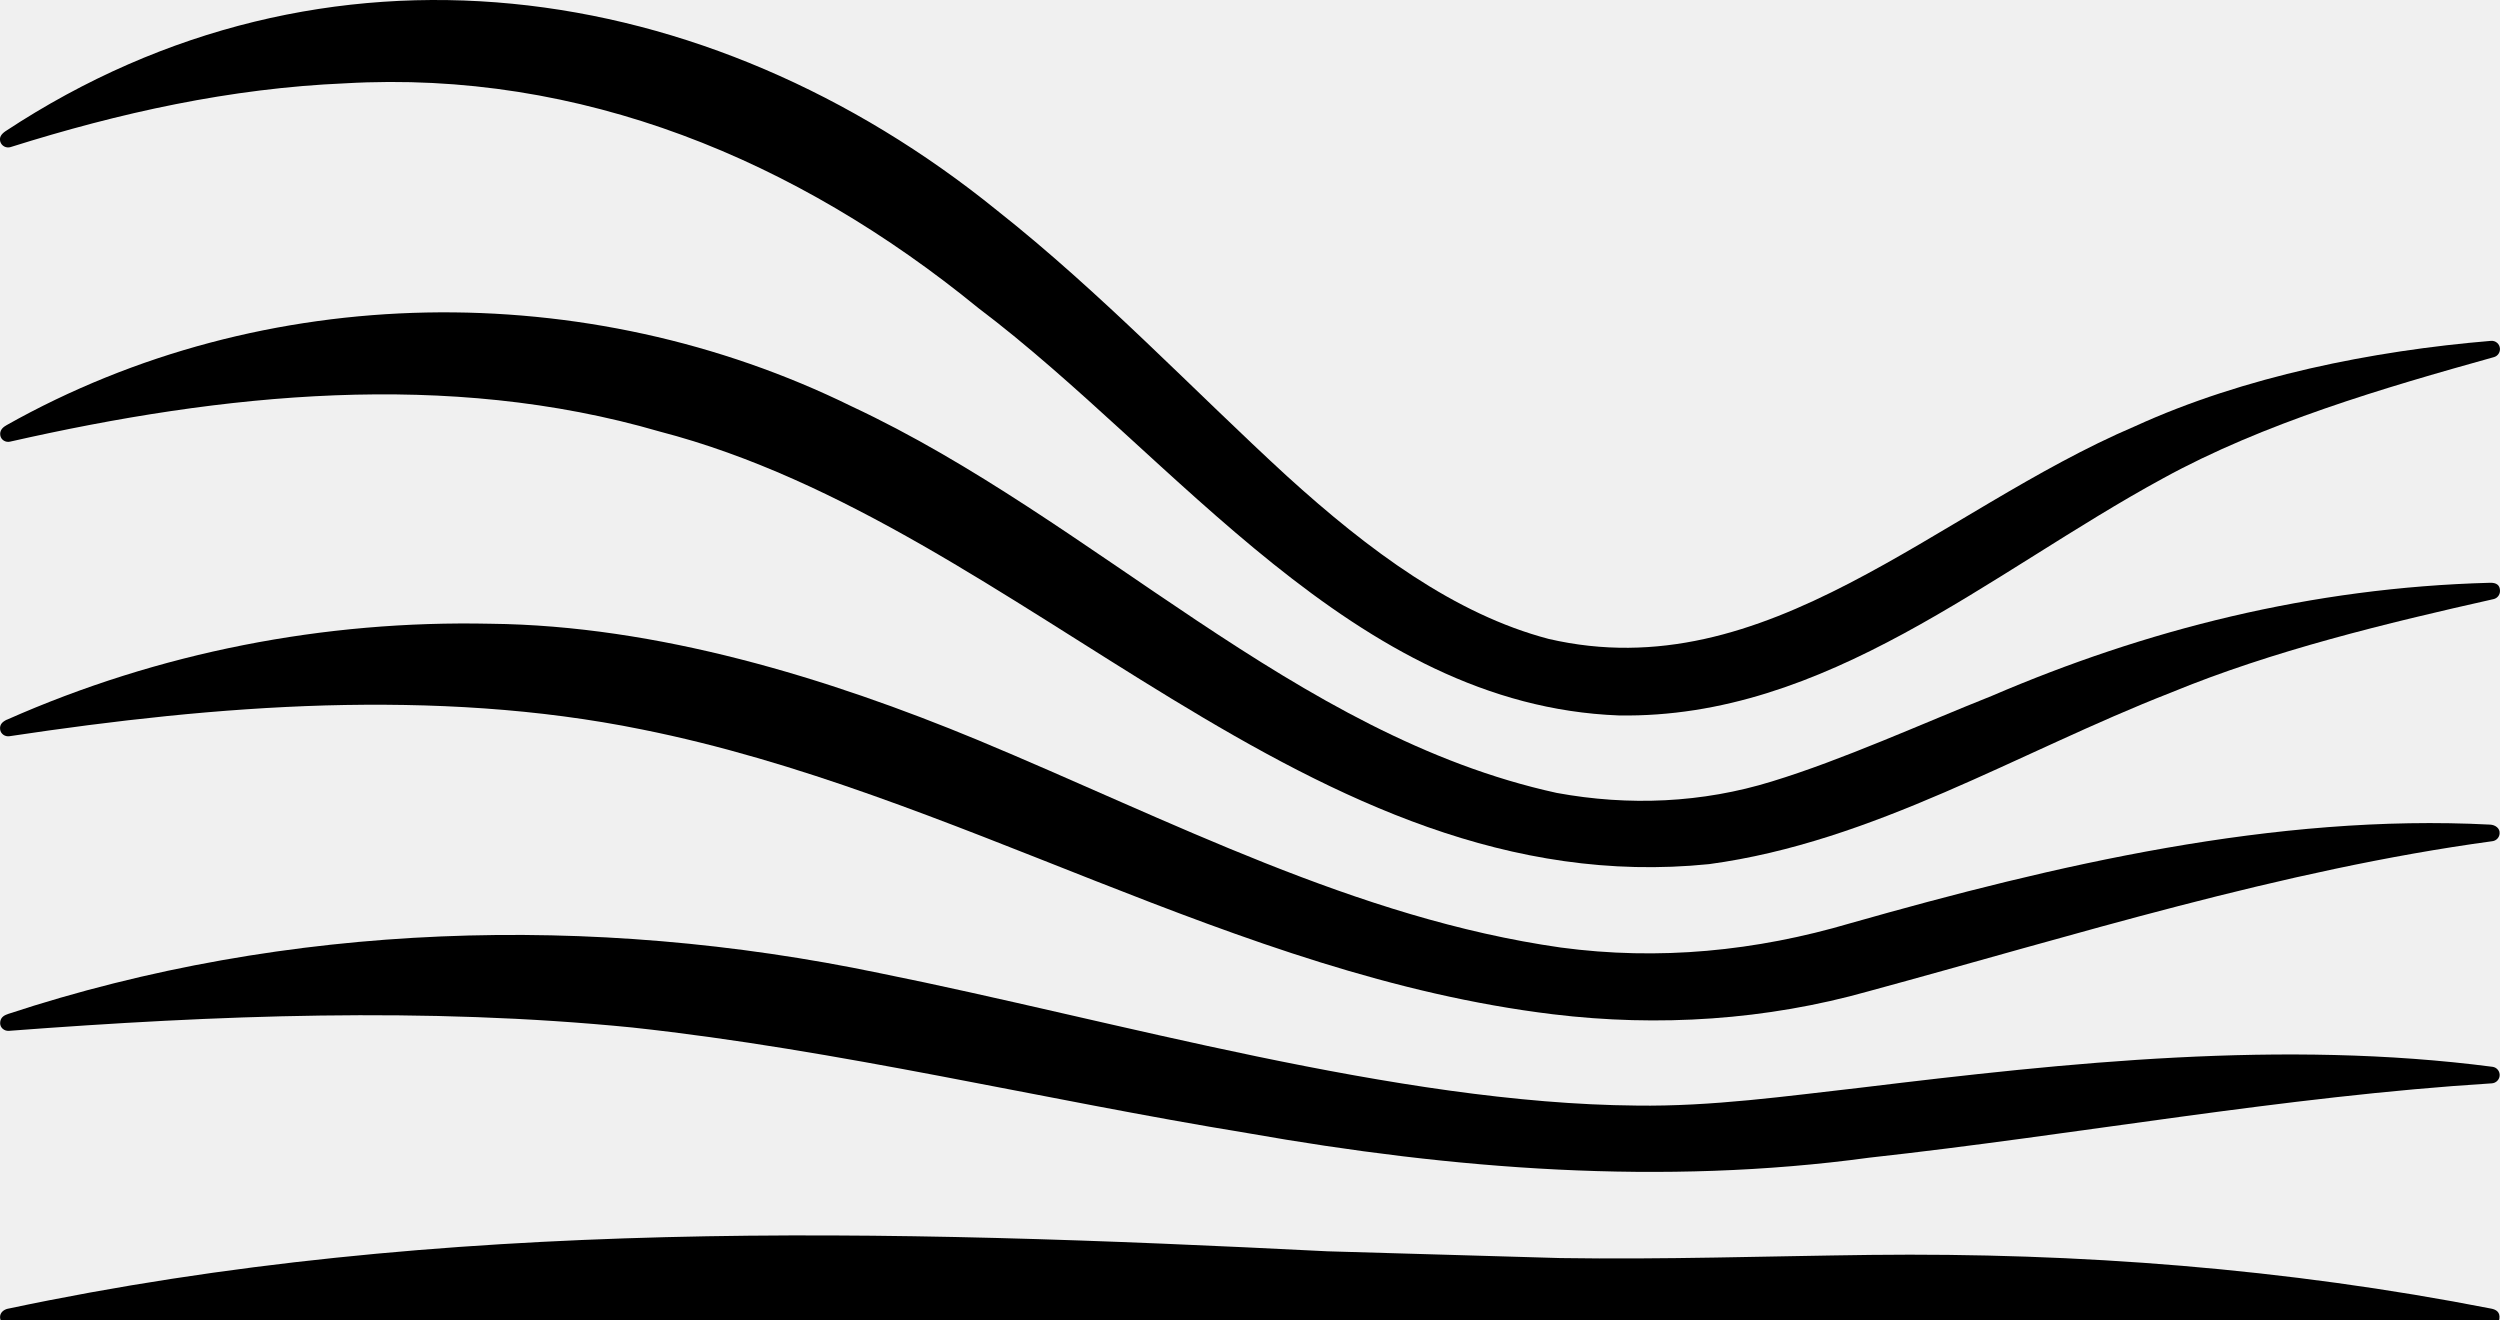
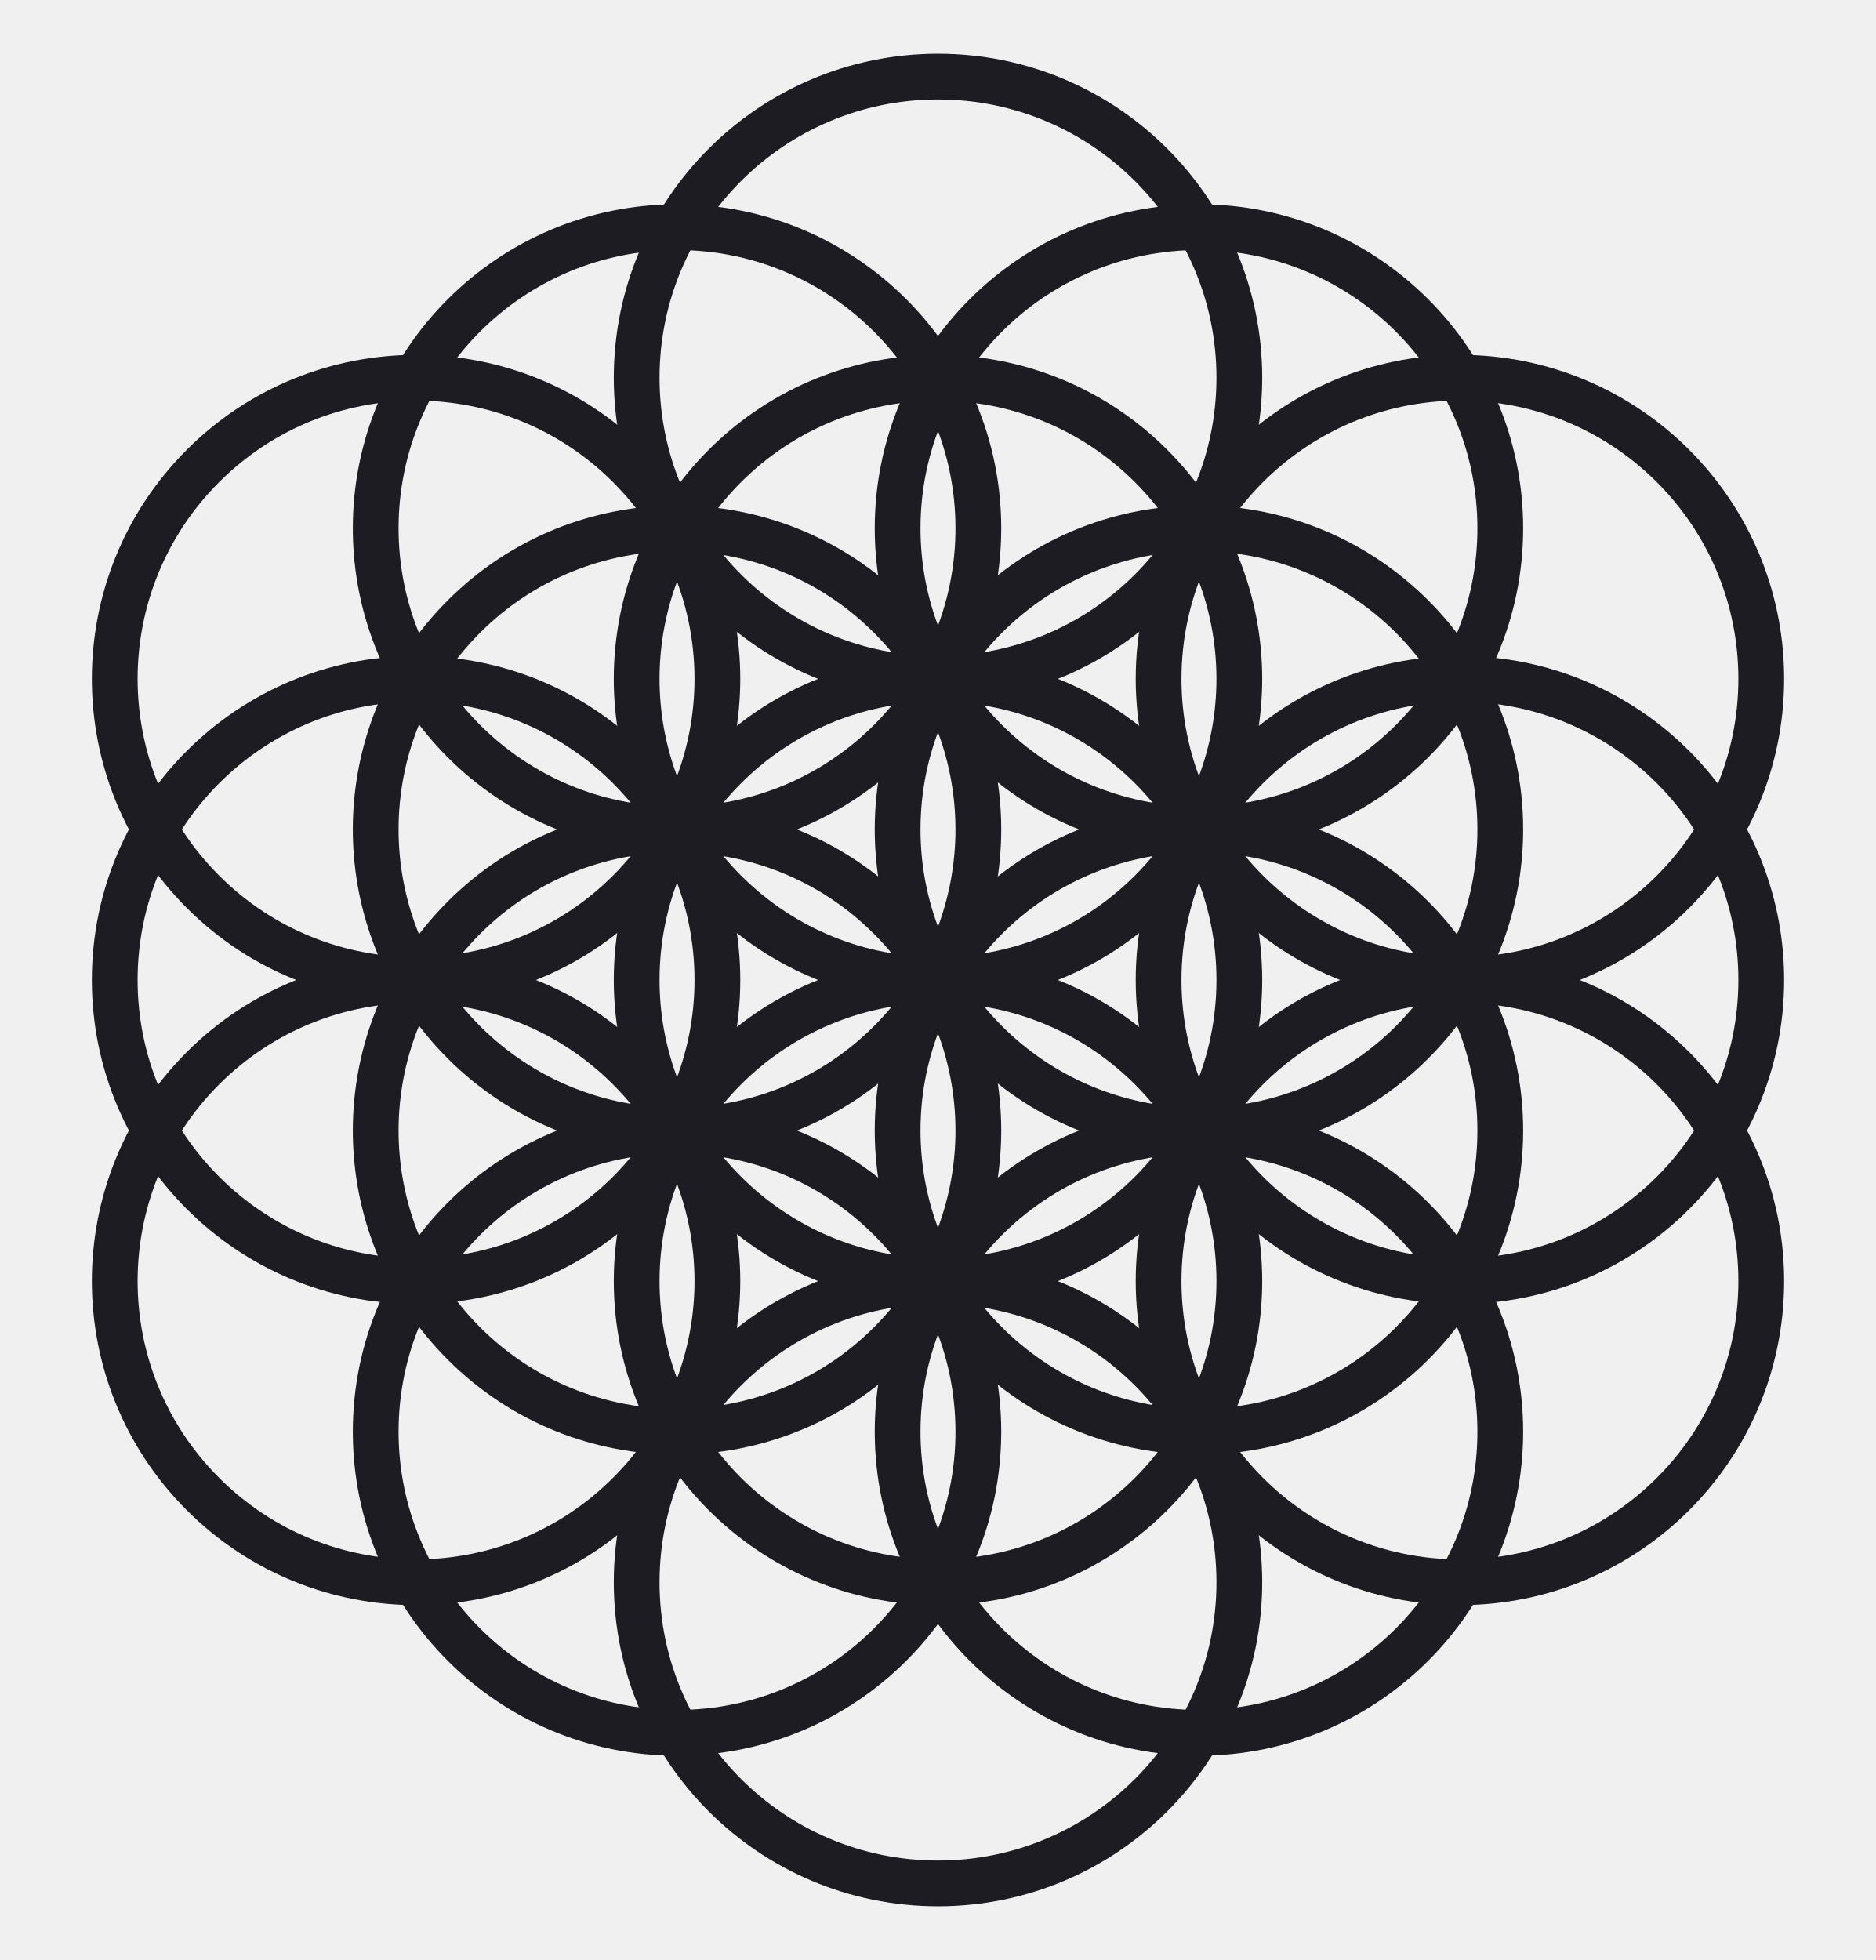
- <svg xmlns="http://www.w3.org/2000/svg" viewBox="0 0 499.2 263.5" fill="currentColor" role="img" aria-label="Nebbos">
-   <path d="M1.65,261.31c86.73-18.38,175.47-15.87,263.41-11.45,9.89.29,36.27,1.06,46.48,1.35,20.66.32,41.32-.38,61.98-.63,41.57-.47,82.92,2.7,123.95,10.73.96.19,1.78.69,1.61,2.01-.1.79-.72,1.33-1.61,1.33H1.65c-.91,0-1.64-.74-1.64-1.65,0-.86.66-1.49,1.64-1.7h0Z" />
-   <path d="M1.51,202.5c55.96-18.46,116.71-20.17,174.12-8.19,46.91,9.43,103.22,26.04,151.12,26.45,15.04.22,29.95-1.89,45.02-3.6,41.2-5,84.11-9.59,125.94-4.14.9.12,1.53.96,1.41,1.86-.11.79-.76,1.38-1.53,1.44-41.54,2.59-82.98,10.3-124.3,14.84-41.37,5.63-83.17,2.34-124.13-4.89-41.02-6.7-81.56-16.62-122.92-21.1-41.42-4.11-83.04-2.47-124.46.67-.9.07-1.75-.6-1.75-1.52s.5-1.5,1.5-1.81Z" />
-   <path d="M1.38,143.71c30.35-13.45,63.38-19.88,96.53-19.16,33.31.34,67.43,10.83,97.34,23.22,38.48,16.03,75.57,35.61,116.38,41.43,19.61,2.64,38.96.73,57.9-4.86,40.76-11.58,84.66-21.92,127.72-19.68.97.05,1.97.71,1.87,1.77-.04.8-.66,1.44-1.43,1.54-42.12,5.72-83.64,18.85-124.55,29.96-20.43,5.77-42,7.16-63.05,4.6-63.7-7.74-119.32-44.32-181.85-56.86-20.8-4.24-42.12-5.39-63.3-4.81-21.21.62-42.1,3-63.07,6.15-.89.13-1.75-.48-1.85-1.38-.1-.95.43-1.49,1.35-1.93v.02Z" />
-   <path d="M1.25,84.93c51.51-29.03,115.92-29.78,168.8-3.79,48.66,22.75,88.45,65.74,140.8,77.19,14.41,2.65,29.06,2.01,42.96-2.29,14.17-4.33,29.96-11.53,43.9-17.08,30.7-13.18,63.72-21.64,99.48-22.59,1.34-.04,2.01.49,2.01,1.63,0,.79-.54,1.46-1.28,1.63-21.36,4.8-44.18,10.31-64.48,18.69-30.44,11.88-59.34,29.8-92.17,34.23-79.91,8.12-136.35-67.35-209.58-86.39-42.4-12.34-87.23-7.6-129.69,2.03-.88.2-1.79-.34-1.94-1.24-.15-.89.35-1.56,1.21-2.02h-.03Z" />
-   <path d="M1.11,26.19C64.85-15.83,141.17-4.91,199.08,42.01c20.81,16.43,39.63,36.31,57.89,53.05,16.38,14.89,33.56,27.6,52.27,32.52,43.6,10.1,77.41-25.55,117.13-42.49,21.73-9.92,47.38-15.06,71.06-17.03.91-.06,1.7.62,1.76,1.54.05.8-.47,1.51-1.2,1.71-22.01,6.14-45.95,13.15-66.08,24.21-34.62,18.81-67.18,48.02-108.67,47.34-52.94-2-88.47-51.62-127.9-81.36C159.2,31.96,115.98,13.91,68.89,16.64c-22.88.98-44.96,5.86-66.78,12.73-.86.27-1.78-.21-2.05-1.07-.24-.89.17-1.49,1.03-2.1h0Z" />
+ <svg xmlns="http://www.w3.org/2000/svg" width="246" height="257" viewBox="0 0 246 257" fill="none">
+   <g clip-path="url(#clip0_618_2)">
+     <path d="M82.499 195.905C97.93 180.486 97.93 155.485 82.499 140.065C67.068 124.646 42.049 124.646 26.618 140.065C11.187 155.485 11.187 180.486 26.618 195.905C42.049 211.325 67.068 211.325 82.499 195.905Z" stroke="#1D1C22" stroke-width="6" />
+     <path d="M88.778 227.213C110.601 227.213 128.292 209.535 128.292 187.728C128.292 165.922 110.601 148.244 88.778 148.244C66.956 148.244 49.265 165.922 49.265 187.728C49.265 209.535 66.956 227.213 88.778 227.213Z" stroke="#1D1C22" stroke-width="6" />
+     <path d="M123 246.956C144.823 246.956 162.514 229.278 162.514 207.471C162.514 185.664 144.823 167.986 123 167.986C101.177 167.986 83.486 185.664 83.486 207.471C83.486 229.278 101.177 246.956 123 246.956Z" stroke="#1D1C22" stroke-width="6" />
+     <path d="M54.559 167.983C76.382 167.983 94.073 150.305 94.073 128.498C94.073 106.692 76.382 89.014 54.559 89.014C32.736 89.014 15.045 106.692 15.045 128.498C15.045 150.305 32.736 167.983 54.559 167.983Z" stroke="#1D1C22" stroke-width="6" />
+     <path d="M116.719 176.163C132.15 160.743 132.15 135.743 116.719 120.323C101.288 104.904 76.269 104.904 60.838 120.323C45.407 135.743 45.407 160.743 60.838 176.163C76.269 191.583 101.288 191.583 116.719 176.163Z" stroke="#1D1C22" stroke-width="6" />
+     <path d="M123 207.47C144.823 207.47 162.514 189.792 162.514 167.986C162.514 146.179 144.823 128.501 123 128.501C101.177 128.501 83.486 146.179 83.486 167.986C83.486 189.792 101.177 207.47 123 207.47Z" stroke="#1D1C22" stroke-width="6" />
+     <path d="M157.219 227.213C179.042 227.213 196.733 209.535 196.733 187.728C196.733 165.922 179.042 148.244 157.219 148.244C135.396 148.244 117.705 165.922 117.705 187.728C117.705 209.535 135.396 227.213 157.219 227.213Z" stroke="#1D1C22" stroke-width="6" />
+     <path d="M82.499 116.933C97.93 101.513 97.93 76.513 82.499 61.093C67.068 45.674 42.049 45.674 26.618 61.093C11.187 76.513 11.187 101.513 26.618 116.933C42.049 132.353 67.068 132.353 82.499 116.933Z" stroke="#1D1C22" stroke-width="6" />
+     <path d="M116.718 136.678C132.149 121.258 132.149 96.258 116.718 80.838C101.287 65.418 76.268 65.418 60.837 80.838C45.406 96.258 45.406 121.258 60.837 136.678C76.268 152.097 101.287 152.097 116.718 136.678Z" stroke="#1D1C22" stroke-width="6" />
+     <path d="M123 167.983C144.823 167.983 162.514 150.305 162.514 128.498C162.514 106.692 144.823 89.014 123 89.014C101.177 89.014 83.486 106.692 83.486 128.498C83.486 150.305 101.177 167.983 123 167.983Z" stroke="#1D1C22" stroke-width="6" />
+     <path d="M157.219 187.728C179.042 187.728 196.733 170.05 196.733 148.243C196.733 126.437 179.042 108.759 157.219 108.759C135.396 108.759 117.705 126.437 117.705 148.243C117.705 170.05 135.396 187.728 157.219 187.728Z" stroke="#1D1C22" stroke-width="6" />
+     <path d="M191.44 207.47C213.263 207.47 230.954 189.792 230.954 167.986C230.954 146.179 213.263 128.501 191.44 128.501C169.618 128.501 151.927 146.179 151.927 167.986C151.927 189.792 169.618 207.47 191.44 207.47Z" stroke="#1D1C22" stroke-width="6" />
+     <path d="M88.778 108.756C110.601 108.756 128.292 91.079 128.292 69.272C128.292 47.465 110.601 29.787 88.778 29.787C66.956 29.787 49.265 47.465 49.265 69.272C49.265 91.079 66.956 108.756 88.778 108.756Z" stroke="#1D1C22" stroke-width="6" />
+     <path d="M150.939 116.934C166.37 101.514 166.37 76.514 150.939 61.094C135.508 45.675 110.489 45.675 95.058 61.094C79.627 76.514 79.627 101.514 95.058 116.934C110.489 132.354 135.508 132.354 150.939 116.934Z" stroke="#1D1C22" stroke-width="6" />
+     <path d="M157.219 148.241C179.042 148.241 196.733 130.563 196.733 108.756C196.733 86.949 179.042 69.272 157.219 69.272C135.396 69.272 117.705 86.949 117.705 108.756C117.705 130.563 135.396 148.241 157.219 148.241Z" stroke="#1D1C22" stroke-width="6" />
+     <path d="M191.44 167.983C213.263 167.983 230.954 150.305 230.954 128.498C230.954 106.692 213.263 89.014 191.44 89.014C169.618 89.014 151.927 106.692 151.927 128.498C151.927 150.305 169.618 167.983 191.44 167.983Z" stroke="#1D1C22" stroke-width="6" />
+     <path d="M123 89.014C144.823 89.014 162.514 71.336 162.514 49.53C162.514 27.723 144.823 10.045 123 10.045C101.177 10.045 83.486 27.723 83.486 49.53C83.486 71.336 101.177 89.014 123 89.014Z" stroke="#1D1C22" stroke-width="6" />
+     <path d="M157.219 108.756C179.042 108.756 196.733 91.079 196.733 69.272C196.733 47.465 179.042 29.787 157.219 29.787C135.396 29.787 117.705 47.465 117.705 69.272C117.705 91.079 135.396 108.756 157.219 108.756Z" stroke="#1D1C22" stroke-width="6" />
+     <path d="M191.44 128.499C213.263 128.499 230.954 110.821 230.954 89.014C230.954 67.207 213.263 49.529 191.44 49.529C169.618 49.529 151.927 67.207 151.927 89.014C151.927 110.821 169.618 128.499 191.44 128.499Z" stroke="#1D1C22" stroke-width="6" />
+   </g>
+   <defs>
+     <clipPath id="clip0_618_2">
+       <rect width="246" height="257" fill="white" />
+     </clipPath>
+   </defs>
</svg>
